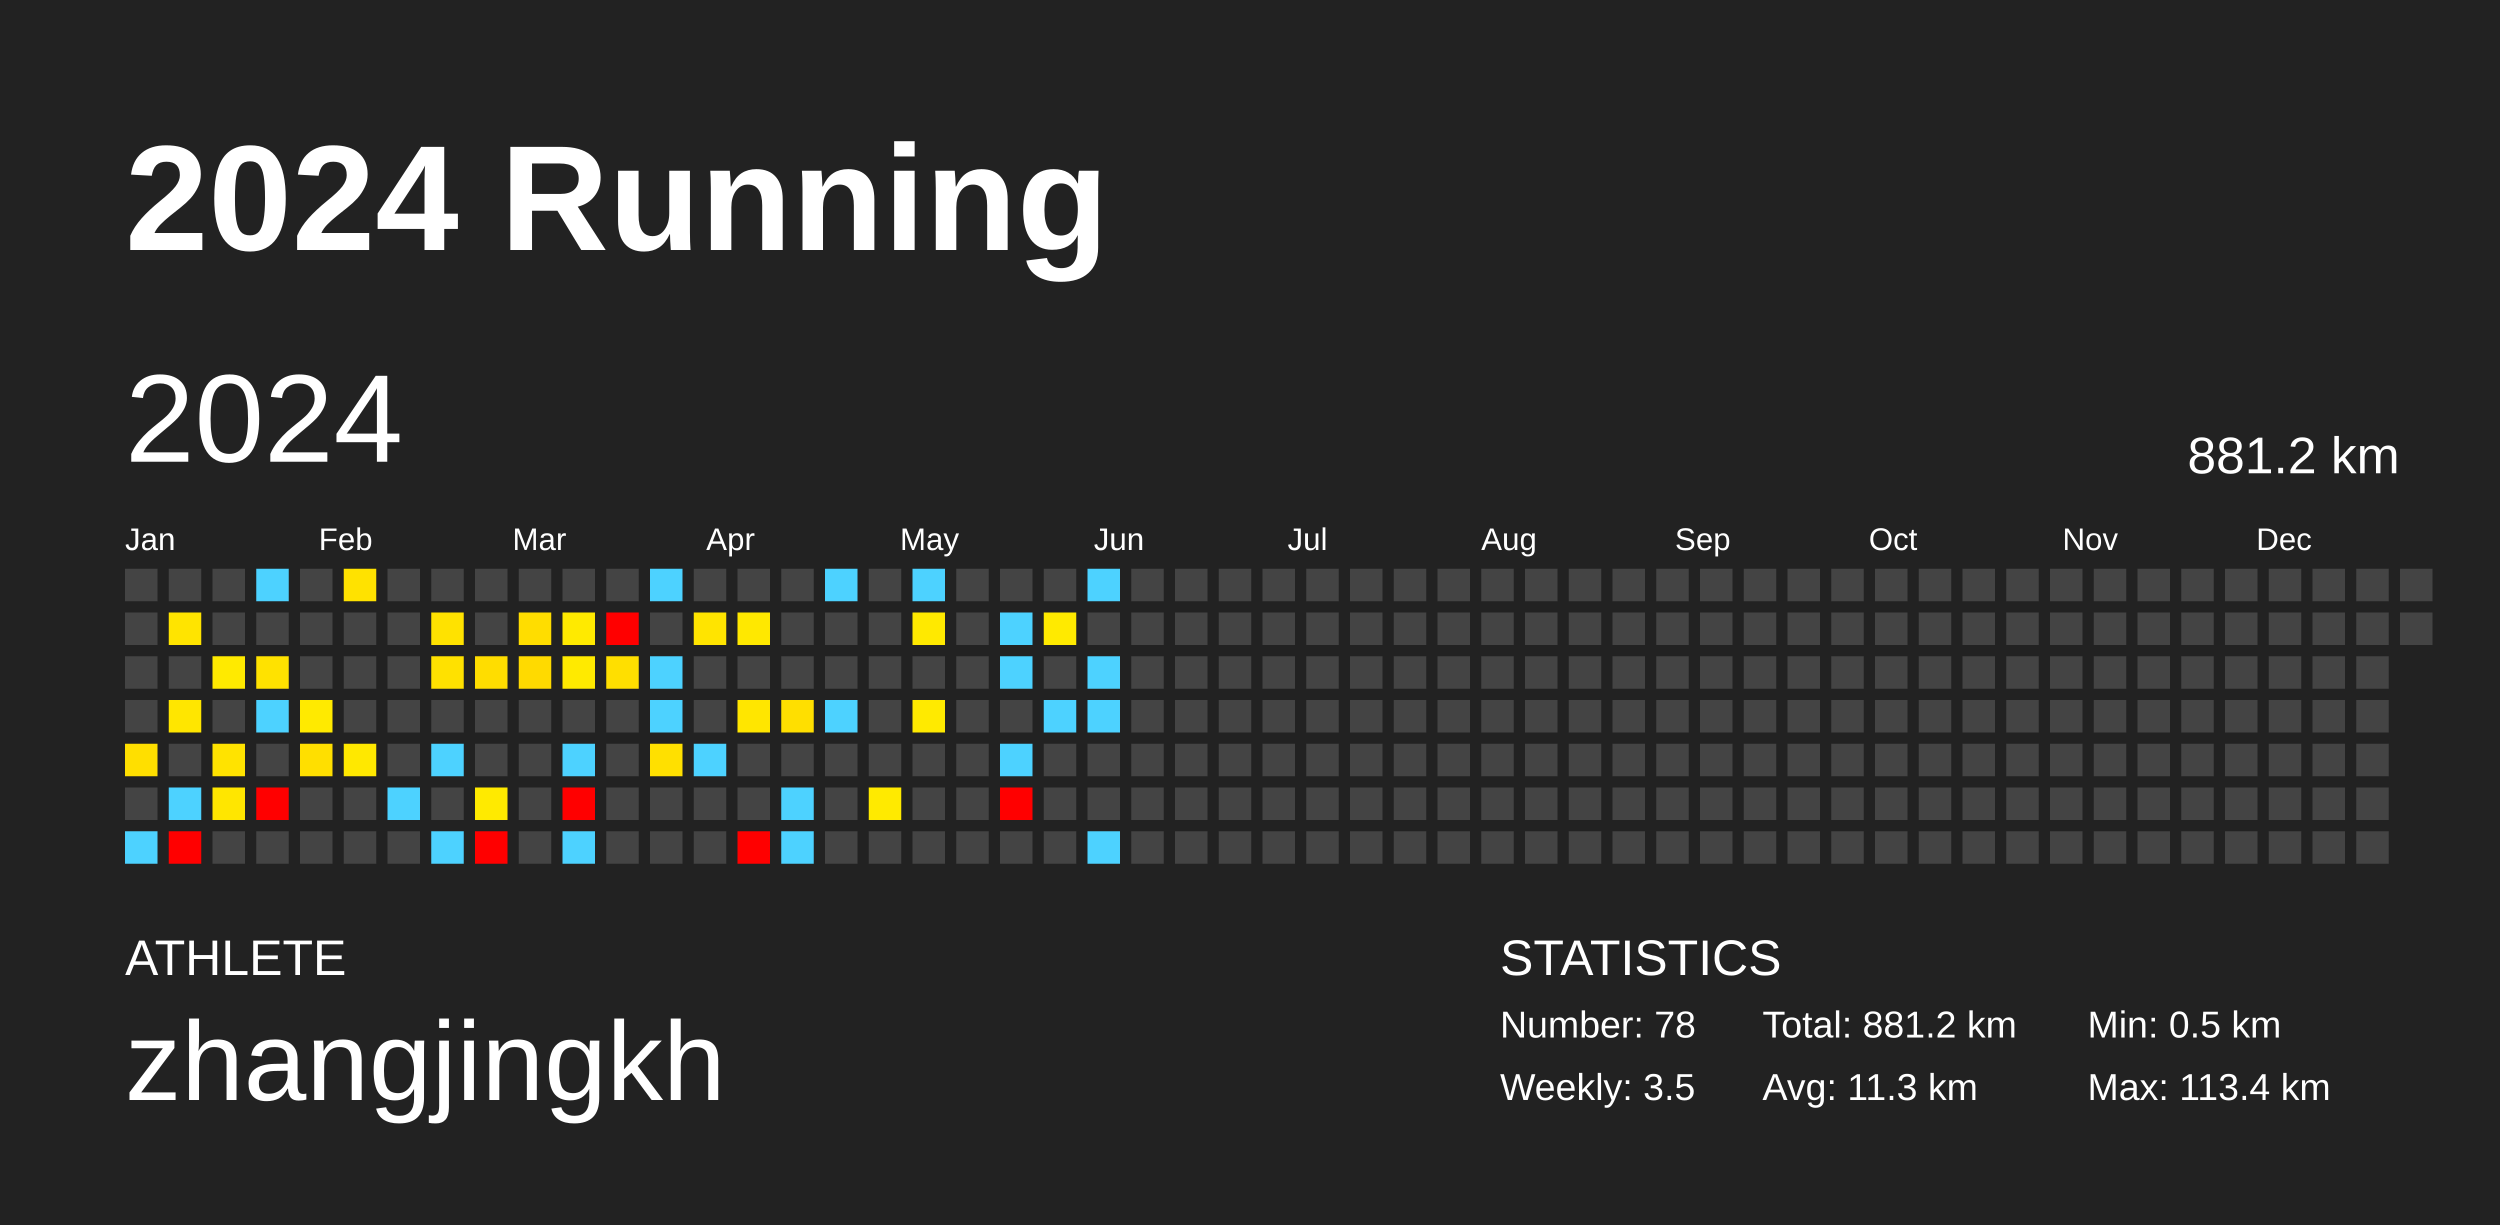
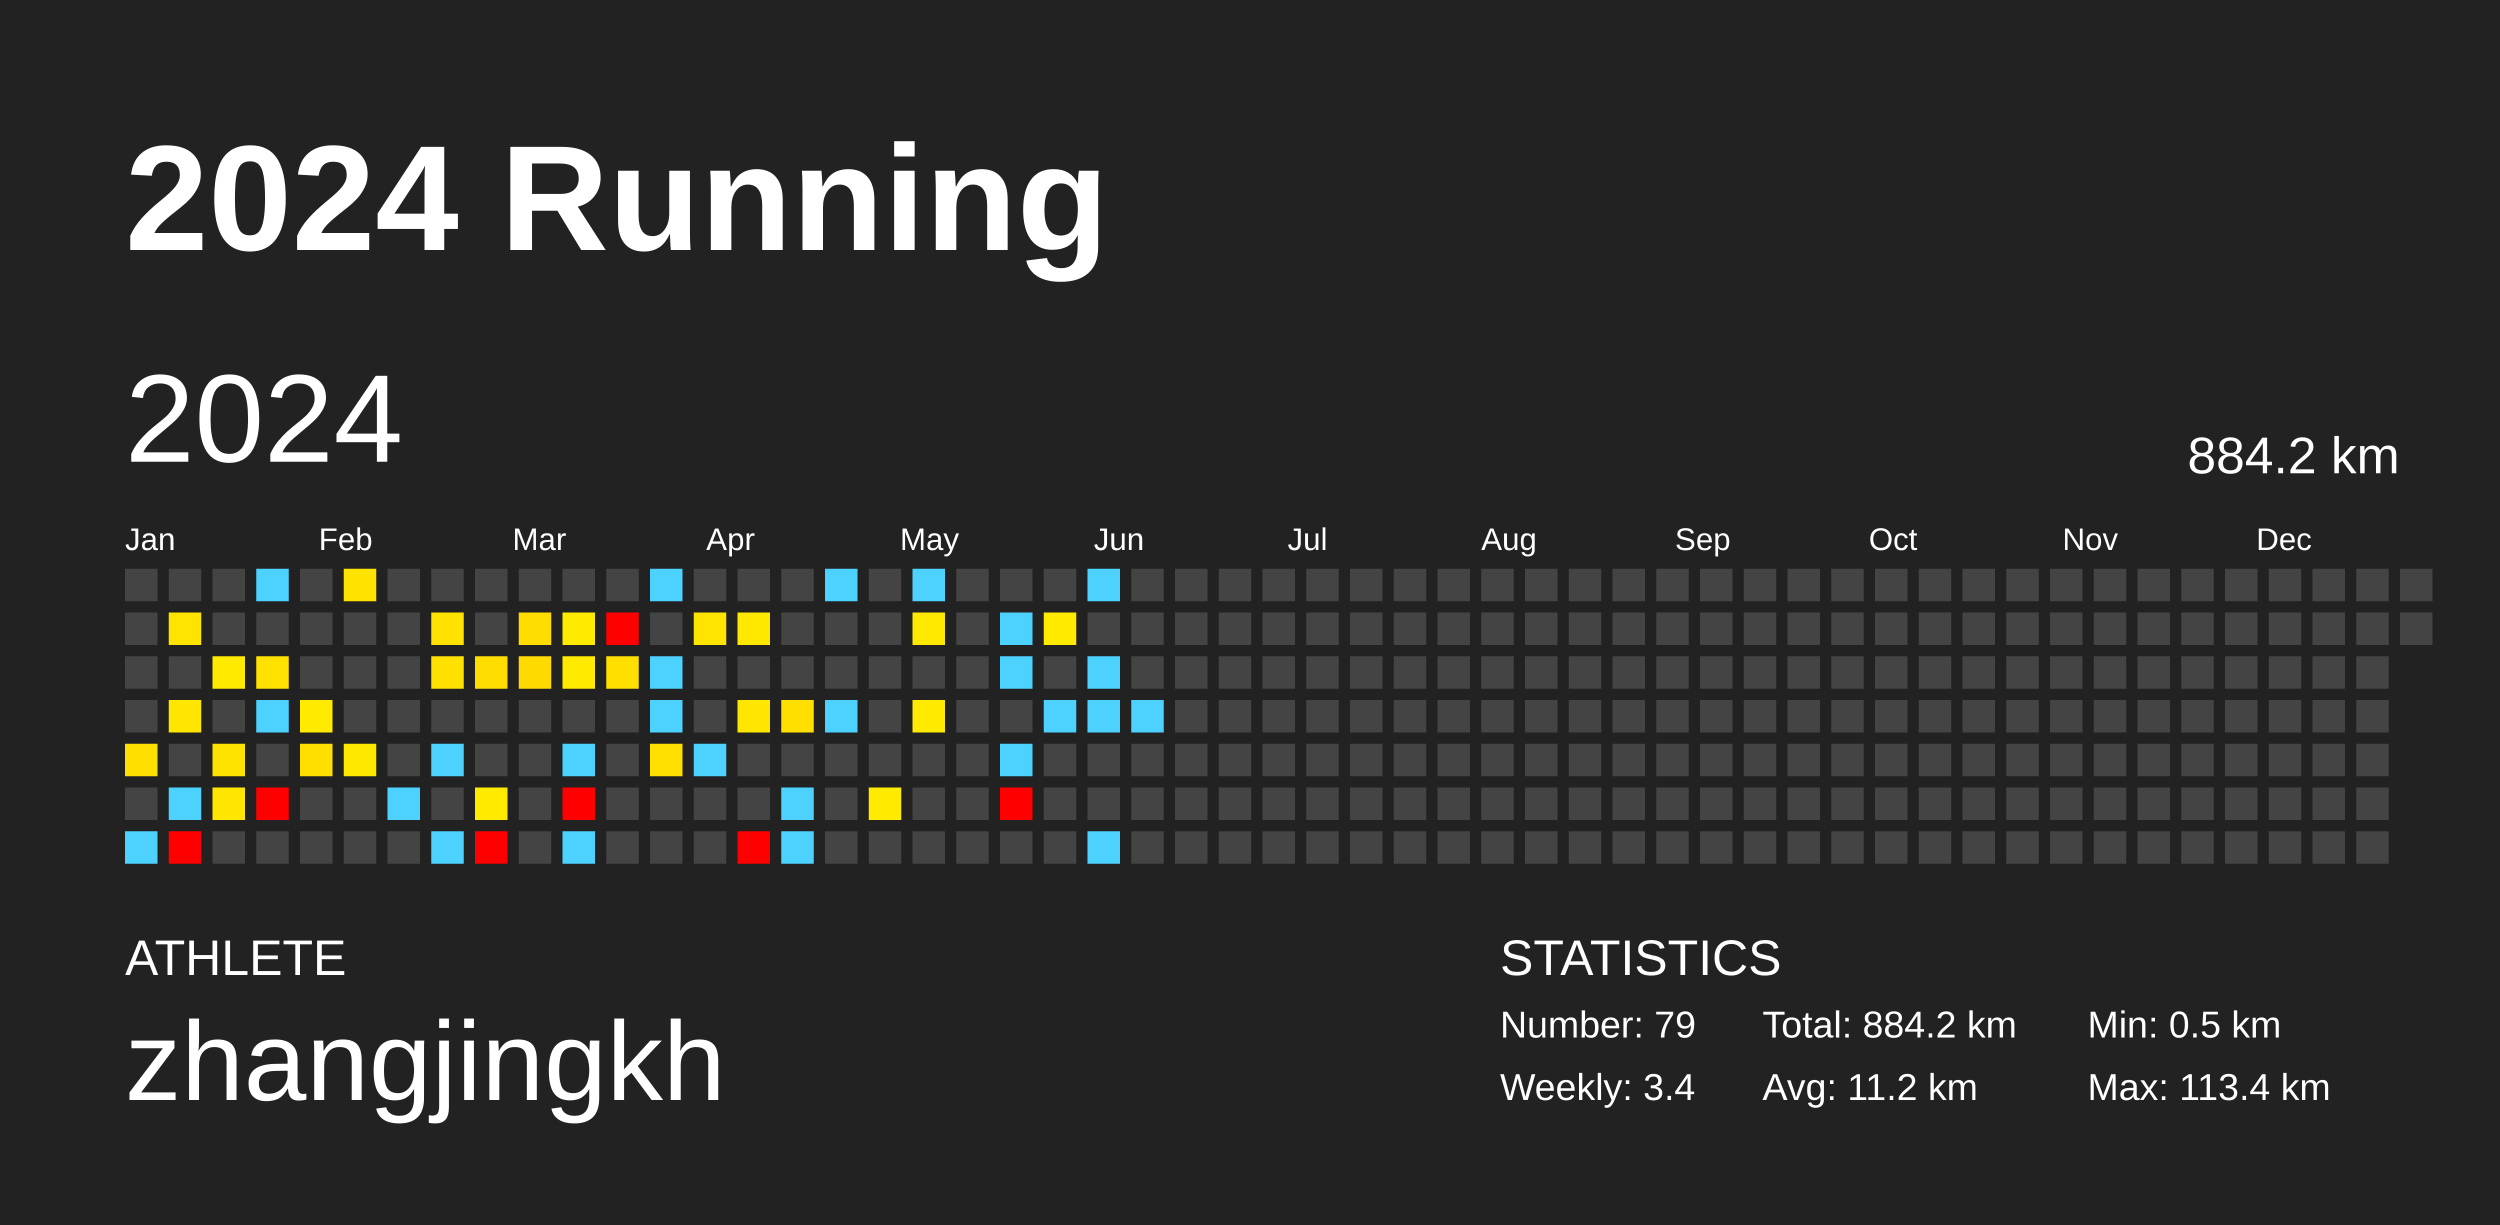
<svg xmlns="http://www.w3.org/2000/svg" baseProfile="full" height="98mm" version="1.1" viewBox="0,0,200,98" width="200mm">
  <defs />
  <rect fill="#222222" height="98" width="200" x="0" y="0" />
  <text fill="#FFFFFF" style="font-size:12px; font-family:Arial; font-weight:bold;" x="10" y="20">2024 Running</text>
  <text fill="#FFFFFF" style="font-size:4px; font-family:Arial" x="10" y="78">ATHLETE</text>
  <text fill="#FFFFFF" style="font-size:9px; font-family:Arial" x="10" y="88">zhangjingkh</text>
  <text fill="#FFFFFF" style="font-size:4px; font-family:Arial" x="120" y="78">STATISTICS</text>
-   <text fill="#FFFFFF" style="font-size:3px; font-family:Arial" x="120" y="83">Number: 78</text>
-   <text fill="#FFFFFF" style="font-size:3px; font-family:Arial" x="120" y="88">Weekly: 3.5</text>
-   <text fill="#FFFFFF" style="font-size:3px; font-family:Arial" x="141" y="83">Total: 881.2 km</text>
-   <text fill="#FFFFFF" style="font-size:3px; font-family:Arial" x="141" y="88">Avg: 11.3 km</text>
+   <text fill="#FFFFFF" style="font-size:3px; font-family:Arial" x="120" y="83">Number: 79</text>
+   <text fill="#FFFFFF" style="font-size:3px; font-family:Arial" x="120" y="88">Weekly: 3.4</text>
+   <text fill="#FFFFFF" style="font-size:3px; font-family:Arial" x="141" y="83">Total: 884.2 km</text>
+   <text fill="#FFFFFF" style="font-size:3px; font-family:Arial" x="141" y="88">Avg: 11.2 km</text>
  <text fill="#FFFFFF" style="font-size:3px; font-family:Arial" x="167" y="83">Min: 0.5 km</text>
  <text fill="#FFFFFF" style="font-size:3px; font-family:Arial" x="167" y="88">Max: 113.4 km</text>
  <text dominant-baseline="hanging" fill="#FFFFFF" style="font-size:10.0px; font-family:Arial;" x="10" y="30">2024</text>
-   <text dominant-baseline="hanging" fill="#FFFFFF" style="font-size:4.125px; font-family:Arial;" x="175" y="35">881.2 km</text>
+   <text dominant-baseline="hanging" fill="#FFFFFF" style="font-size:4.125px; font-family:Arial;" x="175" y="35">884.2 km</text>
  <text fill="#FFFFFF" style="font-size:2.5px; font-family:Arial" x="10.0" y="44">Jan</text>
  <text fill="#FFFFFF" style="font-size:2.5px; font-family:Arial" x="25.5" y="44">Feb</text>
  <text fill="#FFFFFF" style="font-size:2.5px; font-family:Arial" x="41.0" y="44">Mar</text>
  <text fill="#FFFFFF" style="font-size:2.5px; font-family:Arial" x="56.5" y="44">Apr</text>
  <text fill="#FFFFFF" style="font-size:2.5px; font-family:Arial" x="72.0" y="44">May</text>
  <text fill="#FFFFFF" style="font-size:2.5px; font-family:Arial" x="87.5" y="44">Jun</text>
  <text fill="#FFFFFF" style="font-size:2.5px; font-family:Arial" x="103.0" y="44">Jul</text>
  <text fill="#FFFFFF" style="font-size:2.5px; font-family:Arial" x="118.5" y="44">Aug</text>
  <text fill="#FFFFFF" style="font-size:2.5px; font-family:Arial" x="134.0" y="44">Sep</text>
  <text fill="#FFFFFF" style="font-size:2.5px; font-family:Arial" x="149.5" y="44">Oct</text>
  <text fill="#FFFFFF" style="font-size:2.5px; font-family:Arial" x="165.0" y="44">Nov</text>
  <text fill="#FFFFFF" style="font-size:2.5px; font-family:Arial" x="180.5" y="44">Dec</text>
  <rect fill="#444444" height="2.6" width="2.6" x="10.0" y="45.5" />
  <rect fill="#444444" height="2.6" width="2.6" x="10.0" y="49.0" />
  <rect fill="#444444" height="2.6" width="2.6" x="10.0" y="52.5" />
  <rect fill="#444444" height="2.6" width="2.6" x="10.0" y="56.0" />
  <rect fill="#ffdf00" height="2.6" width="2.6" x="10.0" y="59.5" />
  <rect fill="#444444" height="2.6" width="2.6" x="10.0" y="63.0" />
  <rect fill="#4dd2ff" height="2.6" width="2.6" x="10.0" y="66.5" />
  <rect fill="#444444" height="2.6" width="2.6" x="13.5" y="45.5" />
  <rect fill="#ffe400" height="2.6" width="2.6" x="13.5" y="49.0" />
  <rect fill="#444444" height="2.6" width="2.6" x="13.5" y="52.5" />
  <rect fill="#ffe600" height="2.6" width="2.6" x="13.5" y="56.0" />
  <rect fill="#444444" height="2.6" width="2.6" x="13.5" y="59.5" />
  <rect fill="#4dd2ff" height="2.6" width="2.6" x="13.5" y="63.0" />
  <rect fill="red" height="2.6" width="2.6" x="13.5" y="66.5" />
  <rect fill="#444444" height="2.6" width="2.6" x="17.0" y="45.5" />
  <rect fill="#444444" height="2.6" width="2.6" x="17.0" y="49.0" />
  <rect fill="#ffea00" height="2.6" width="2.6" x="17.0" y="52.5" />
  <rect fill="#444444" height="2.6" width="2.6" x="17.0" y="56.0" />
  <rect fill="#ffe300" height="2.6" width="2.6" x="17.0" y="59.5" />
  <rect fill="#ffe600" height="2.6" width="2.6" x="17.0" y="63.0" />
  <rect fill="#444444" height="2.6" width="2.6" x="17.0" y="66.5" />
  <rect fill="#4dd2ff" height="2.6" width="2.6" x="20.5" y="45.5" />
  <rect fill="#444444" height="2.6" width="2.6" x="20.5" y="49.0" />
  <rect fill="#ffe200" height="2.6" width="2.6" x="20.5" y="52.5" />
  <rect fill="#4dd2ff" height="2.6" width="2.6" x="20.5" y="56.0" />
  <rect fill="#444444" height="2.6" width="2.6" x="20.5" y="59.5" />
  <rect fill="red" height="2.6" width="2.6" x="20.5" y="63.0" />
  <rect fill="#444444" height="2.6" width="2.6" x="20.5" y="66.5" />
  <rect fill="#444444" height="2.6" width="2.6" x="24.0" y="45.5" />
  <rect fill="#444444" height="2.6" width="2.6" x="24.0" y="49.0" />
  <rect fill="#444444" height="2.6" width="2.6" x="24.0" y="52.5" />
  <rect fill="#ffea00" height="2.6" width="2.6" x="24.0" y="56.0" />
  <rect fill="#ffdf00" height="2.6" width="2.6" x="24.0" y="59.5" />
  <rect fill="#444444" height="2.6" width="2.6" x="24.0" y="63.0" />
  <rect fill="#444444" height="2.6" width="2.6" x="24.0" y="66.5" />
  <rect fill="#ffe200" height="2.6" width="2.6" x="27.5" y="45.5" />
  <rect fill="#444444" height="2.6" width="2.6" x="27.5" y="49.0" />
  <rect fill="#444444" height="2.6" width="2.6" x="27.5" y="52.5" />
  <rect fill="#444444" height="2.6" width="2.6" x="27.5" y="56.0" />
  <rect fill="#ffe800" height="2.6" width="2.6" x="27.5" y="59.5" />
  <rect fill="#444444" height="2.6" width="2.6" x="27.5" y="63.0" />
  <rect fill="#444444" height="2.6" width="2.6" x="27.5" y="66.5" />
  <rect fill="#444444" height="2.6" width="2.6" x="31.0" y="45.5" />
  <rect fill="#444444" height="2.6" width="2.6" x="31.0" y="49.0" />
  <rect fill="#444444" height="2.6" width="2.6" x="31.0" y="52.5" />
  <rect fill="#444444" height="2.6" width="2.6" x="31.0" y="56.0" />
  <rect fill="#444444" height="2.6" width="2.6" x="31.0" y="59.5" />
  <rect fill="#4dd2ff" height="2.6" width="2.6" x="31.0" y="63.0" />
  <rect fill="#444444" height="2.6" width="2.6" x="31.0" y="66.5" />
  <rect fill="#444444" height="2.6" width="2.6" x="34.5" y="45.5" />
  <rect fill="#ffe200" height="2.6" width="2.6" x="34.5" y="49.0" />
  <rect fill="#ffe100" height="2.6" width="2.6" x="34.5" y="52.5" />
  <rect fill="#444444" height="2.6" width="2.6" x="34.5" y="56.0" />
  <rect fill="#4dd2ff" height="2.6" width="2.6" x="34.5" y="59.5" />
  <rect fill="#444444" height="2.6" width="2.6" x="34.5" y="63.0" />
  <rect fill="#4dd2ff" height="2.6" width="2.6" x="34.5" y="66.5" />
  <rect fill="#444444" height="2.6" width="2.6" x="38.0" y="45.5" />
  <rect fill="#444444" height="2.6" width="2.6" x="38.0" y="49.0" />
  <rect fill="#ffdd00" height="2.6" width="2.6" x="38.0" y="52.5" />
  <rect fill="#444444" height="2.6" width="2.6" x="38.0" y="56.0" />
  <rect fill="#444444" height="2.6" width="2.6" x="38.0" y="59.5" />
  <rect fill="#ffea00" height="2.6" width="2.6" x="38.0" y="63.0" />
  <rect fill="red" height="2.6" width="2.6" x="38.0" y="66.5" />
  <rect fill="#444444" height="2.6" width="2.6" x="41.5" y="45.5" />
  <rect fill="#ffdd00" height="2.6" width="2.6" x="41.5" y="49.0" />
  <rect fill="#ffda00" height="2.6" width="2.6" x="41.5" y="52.5" />
  <rect fill="#444444" height="2.6" width="2.6" x="41.5" y="56.0" />
  <rect fill="#444444" height="2.6" width="2.6" x="41.5" y="59.5" />
  <rect fill="#444444" height="2.6" width="2.6" x="41.5" y="63.0" />
  <rect fill="#444444" height="2.6" width="2.6" x="41.5" y="66.5" />
  <rect fill="#444444" height="2.6" width="2.6" x="45.0" y="45.5" />
  <rect fill="#ffea00" height="2.6" width="2.6" x="45.0" y="49.0" />
  <rect fill="#ffea00" height="2.6" width="2.6" x="45.0" y="52.5" />
  <rect fill="#444444" height="2.6" width="2.6" x="45.0" y="56.0" />
  <rect fill="#4dd2ff" height="2.6" width="2.6" x="45.0" y="59.5" />
  <rect fill="red" height="2.6" width="2.6" x="45.0" y="63.0" />
  <rect fill="#4dd2ff" height="2.6" width="2.6" x="45.0" y="66.5" />
  <rect fill="#444444" height="2.6" width="2.6" x="48.5" y="45.5" />
  <rect fill="red" height="2.6" width="2.6" x="48.5" y="49.0" />
  <rect fill="#ffdf00" height="2.6" width="2.6" x="48.5" y="52.5" />
  <rect fill="#444444" height="2.6" width="2.6" x="48.5" y="56.0" />
  <rect fill="#444444" height="2.6" width="2.6" x="48.5" y="59.5" />
  <rect fill="#444444" height="2.6" width="2.6" x="48.5" y="63.0" />
  <rect fill="#444444" height="2.6" width="2.6" x="48.5" y="66.5" />
  <rect fill="#4dd2ff" height="2.6" width="2.6" x="52.0" y="45.5" />
  <rect fill="#444444" height="2.6" width="2.6" x="52.0" y="49.0" />
  <rect fill="#4dd2ff" height="2.6" width="2.6" x="52.0" y="52.5" />
  <rect fill="#4dd2ff" height="2.6" width="2.6" x="52.0" y="56.0" />
  <rect fill="#ffe000" height="2.6" width="2.6" x="52.0" y="59.5" />
  <rect fill="#444444" height="2.6" width="2.6" x="52.0" y="63.0" />
  <rect fill="#444444" height="2.6" width="2.6" x="52.0" y="66.5" />
  <rect fill="#444444" height="2.6" width="2.6" x="55.5" y="45.5" />
  <rect fill="#ffe400" height="2.6" width="2.6" x="55.5" y="49.0" />
  <rect fill="#444444" height="2.6" width="2.6" x="55.5" y="52.5" />
  <rect fill="#444444" height="2.6" width="2.6" x="55.5" y="56.0" />
  <rect fill="#4dd2ff" height="2.6" width="2.6" x="55.5" y="59.5" />
  <rect fill="#444444" height="2.6" width="2.6" x="55.5" y="63.0" />
  <rect fill="#444444" height="2.6" width="2.6" x="55.5" y="66.5" />
  <rect fill="#444444" height="2.6" width="2.6" x="59.0" y="45.5" />
  <rect fill="#ffe800" height="2.6" width="2.6" x="59.0" y="49.0" />
  <rect fill="#444444" height="2.6" width="2.6" x="59.0" y="52.5" />
  <rect fill="#ffe600" height="2.6" width="2.6" x="59.0" y="56.0" />
  <rect fill="#444444" height="2.6" width="2.6" x="59.0" y="59.5" />
  <rect fill="#444444" height="2.6" width="2.6" x="59.0" y="63.0" />
  <rect fill="red" height="2.6" width="2.6" x="59.0" y="66.5" />
  <rect fill="#444444" height="2.6" width="2.6" x="62.5" y="45.5" />
  <rect fill="#444444" height="2.6" width="2.6" x="62.5" y="49.0" />
  <rect fill="#444444" height="2.6" width="2.6" x="62.5" y="52.5" />
  <rect fill="#ffdf00" height="2.6" width="2.6" x="62.5" y="56.0" />
  <rect fill="#444444" height="2.6" width="2.6" x="62.5" y="59.5" />
  <rect fill="#4dd2ff" height="2.6" width="2.6" x="62.5" y="63.0" />
  <rect fill="#4dd2ff" height="2.6" width="2.6" x="62.5" y="66.5" />
  <rect fill="#4dd2ff" height="2.6" width="2.6" x="66.0" y="45.5" />
  <rect fill="#444444" height="2.6" width="2.6" x="66.0" y="49.0" />
  <rect fill="#444444" height="2.6" width="2.6" x="66.0" y="52.5" />
  <rect fill="#4dd2ff" height="2.6" width="2.6" x="66.0" y="56.0" />
  <rect fill="#444444" height="2.6" width="2.6" x="66.0" y="59.5" />
  <rect fill="#444444" height="2.6" width="2.6" x="66.0" y="63.0" />
  <rect fill="#444444" height="2.6" width="2.6" x="66.0" y="66.5" />
  <rect fill="#444444" height="2.6" width="2.6" x="69.5" y="45.5" />
  <rect fill="#444444" height="2.6" width="2.6" x="69.5" y="49.0" />
  <rect fill="#444444" height="2.6" width="2.6" x="69.5" y="52.5" />
  <rect fill="#444444" height="2.6" width="2.6" x="69.5" y="56.0" />
  <rect fill="#444444" height="2.6" width="2.6" x="69.5" y="59.5" />
  <rect fill="#ffea00" height="2.6" width="2.6" x="69.5" y="63.0" />
  <rect fill="#444444" height="2.6" width="2.6" x="69.5" y="66.5" />
  <rect fill="#4dd2ff" height="2.6" width="2.6" x="73.0" y="45.5" />
  <rect fill="#ffe900" height="2.6" width="2.6" x="73.0" y="49.0" />
  <rect fill="#444444" height="2.6" width="2.6" x="73.0" y="52.5" />
  <rect fill="#ffea00" height="2.6" width="2.6" x="73.0" y="56.0" />
  <rect fill="#444444" height="2.6" width="2.6" x="73.0" y="59.5" />
  <rect fill="#444444" height="2.6" width="2.6" x="73.0" y="63.0" />
  <rect fill="#444444" height="2.6" width="2.6" x="73.0" y="66.5" />
  <rect fill="#444444" height="2.6" width="2.6" x="76.5" y="45.5" />
  <rect fill="#444444" height="2.6" width="2.6" x="76.5" y="49.0" />
  <rect fill="#444444" height="2.6" width="2.6" x="76.5" y="52.5" />
  <rect fill="#444444" height="2.6" width="2.6" x="76.5" y="56.0" />
  <rect fill="#444444" height="2.6" width="2.6" x="76.5" y="59.5" />
  <rect fill="#444444" height="2.6" width="2.6" x="76.5" y="63.0" />
  <rect fill="#444444" height="2.6" width="2.6" x="76.5" y="66.5" />
  <rect fill="#444444" height="2.6" width="2.6" x="80.0" y="45.5" />
  <rect fill="#4dd2ff" height="2.6" width="2.6" x="80.0" y="49.0" />
  <rect fill="#4dd2ff" height="2.6" width="2.6" x="80.0" y="52.5" />
  <rect fill="#444444" height="2.6" width="2.6" x="80.0" y="56.0" />
  <rect fill="#4dd2ff" height="2.6" width="2.6" x="80.0" y="59.5" />
  <rect fill="red" height="2.6" width="2.6" x="80.0" y="63.0" />
  <rect fill="#444444" height="2.6" width="2.6" x="80.0" y="66.5" />
  <rect fill="#444444" height="2.6" width="2.6" x="83.5" y="45.5" />
  <rect fill="#ffea00" height="2.6" width="2.6" x="83.5" y="49.0" />
  <rect fill="#444444" height="2.6" width="2.6" x="83.5" y="52.5" />
  <rect fill="#4dd2ff" height="2.6" width="2.6" x="83.5" y="56.0" />
  <rect fill="#444444" height="2.6" width="2.6" x="83.5" y="59.5" />
  <rect fill="#444444" height="2.6" width="2.6" x="83.5" y="63.0" />
  <rect fill="#444444" height="2.6" width="2.6" x="83.5" y="66.5" />
  <rect fill="#4dd2ff" height="2.6" width="2.6" x="87.0" y="45.5" />
  <rect fill="#444444" height="2.6" width="2.6" x="87.0" y="49.0" />
  <rect fill="#4dd2ff" height="2.6" width="2.6" x="87.0" y="52.5" />
  <rect fill="#4dd2ff" height="2.6" width="2.6" x="87.0" y="56.0" />
  <rect fill="#444444" height="2.6" width="2.6" x="87.0" y="59.5" />
  <rect fill="#444444" height="2.6" width="2.6" x="87.0" y="63.0" />
  <rect fill="#4dd2ff" height="2.6" width="2.6" x="87.0" y="66.5" />
  <rect fill="#444444" height="2.6" width="2.6" x="90.5" y="45.5" />
  <rect fill="#444444" height="2.6" width="2.6" x="90.5" y="49.0" />
  <rect fill="#444444" height="2.6" width="2.6" x="90.5" y="52.5" />
-   <rect fill="#444444" height="2.6" width="2.6" x="90.5" y="56.0" />
+   <rect fill="#4dd2ff" height="2.6" width="2.6" x="90.5" y="56.0" />
  <rect fill="#444444" height="2.6" width="2.6" x="90.5" y="59.5" />
  <rect fill="#444444" height="2.6" width="2.6" x="90.5" y="63.0" />
  <rect fill="#444444" height="2.6" width="2.6" x="90.5" y="66.5" />
  <rect fill="#444444" height="2.6" width="2.6" x="94.0" y="45.5" />
  <rect fill="#444444" height="2.6" width="2.6" x="94.0" y="49.0" />
  <rect fill="#444444" height="2.6" width="2.6" x="94.0" y="52.5" />
  <rect fill="#444444" height="2.6" width="2.6" x="94.0" y="56.0" />
  <rect fill="#444444" height="2.6" width="2.6" x="94.0" y="59.5" />
  <rect fill="#444444" height="2.6" width="2.6" x="94.0" y="63.0" />
  <rect fill="#444444" height="2.6" width="2.6" x="94.0" y="66.5" />
  <rect fill="#444444" height="2.6" width="2.6" x="97.5" y="45.5" />
  <rect fill="#444444" height="2.6" width="2.6" x="97.5" y="49.0" />
  <rect fill="#444444" height="2.6" width="2.6" x="97.5" y="52.5" />
  <rect fill="#444444" height="2.6" width="2.6" x="97.5" y="56.0" />
  <rect fill="#444444" height="2.6" width="2.6" x="97.5" y="59.5" />
  <rect fill="#444444" height="2.6" width="2.6" x="97.5" y="63.0" />
  <rect fill="#444444" height="2.6" width="2.6" x="97.5" y="66.5" />
  <rect fill="#444444" height="2.6" width="2.6" x="101.0" y="45.5" />
  <rect fill="#444444" height="2.6" width="2.6" x="101.0" y="49.0" />
  <rect fill="#444444" height="2.6" width="2.6" x="101.0" y="52.5" />
  <rect fill="#444444" height="2.6" width="2.6" x="101.0" y="56.0" />
  <rect fill="#444444" height="2.6" width="2.6" x="101.0" y="59.5" />
  <rect fill="#444444" height="2.6" width="2.6" x="101.0" y="63.0" />
  <rect fill="#444444" height="2.6" width="2.6" x="101.0" y="66.5" />
  <rect fill="#444444" height="2.6" width="2.6" x="104.5" y="45.5" />
  <rect fill="#444444" height="2.6" width="2.6" x="104.5" y="49.0" />
  <rect fill="#444444" height="2.6" width="2.6" x="104.5" y="52.5" />
  <rect fill="#444444" height="2.6" width="2.6" x="104.5" y="56.0" />
  <rect fill="#444444" height="2.6" width="2.6" x="104.5" y="59.5" />
  <rect fill="#444444" height="2.6" width="2.6" x="104.5" y="63.0" />
  <rect fill="#444444" height="2.6" width="2.6" x="104.5" y="66.5" />
  <rect fill="#444444" height="2.6" width="2.6" x="108.0" y="45.5" />
  <rect fill="#444444" height="2.6" width="2.6" x="108.0" y="49.0" />
  <rect fill="#444444" height="2.6" width="2.6" x="108.0" y="52.5" />
  <rect fill="#444444" height="2.6" width="2.6" x="108.0" y="56.0" />
  <rect fill="#444444" height="2.6" width="2.6" x="108.0" y="59.5" />
  <rect fill="#444444" height="2.6" width="2.6" x="108.0" y="63.0" />
  <rect fill="#444444" height="2.6" width="2.6" x="108.0" y="66.5" />
  <rect fill="#444444" height="2.6" width="2.6" x="111.5" y="45.5" />
  <rect fill="#444444" height="2.6" width="2.6" x="111.5" y="49.0" />
  <rect fill="#444444" height="2.6" width="2.6" x="111.5" y="52.5" />
  <rect fill="#444444" height="2.6" width="2.6" x="111.5" y="56.0" />
  <rect fill="#444444" height="2.6" width="2.6" x="111.5" y="59.5" />
  <rect fill="#444444" height="2.6" width="2.6" x="111.5" y="63.0" />
  <rect fill="#444444" height="2.6" width="2.6" x="111.5" y="66.5" />
  <rect fill="#444444" height="2.6" width="2.6" x="115.0" y="45.5" />
  <rect fill="#444444" height="2.6" width="2.6" x="115.0" y="49.0" />
  <rect fill="#444444" height="2.6" width="2.6" x="115.0" y="52.5" />
  <rect fill="#444444" height="2.6" width="2.6" x="115.0" y="56.0" />
  <rect fill="#444444" height="2.6" width="2.6" x="115.0" y="59.5" />
  <rect fill="#444444" height="2.6" width="2.6" x="115.0" y="63.0" />
  <rect fill="#444444" height="2.6" width="2.6" x="115.0" y="66.5" />
  <rect fill="#444444" height="2.6" width="2.6" x="118.5" y="45.5" />
  <rect fill="#444444" height="2.6" width="2.6" x="118.5" y="49.0" />
  <rect fill="#444444" height="2.6" width="2.6" x="118.5" y="52.5" />
  <rect fill="#444444" height="2.6" width="2.6" x="118.5" y="56.0" />
  <rect fill="#444444" height="2.6" width="2.6" x="118.5" y="59.5" />
  <rect fill="#444444" height="2.6" width="2.6" x="118.5" y="63.0" />
  <rect fill="#444444" height="2.6" width="2.6" x="118.5" y="66.5" />
  <rect fill="#444444" height="2.6" width="2.6" x="122.0" y="45.5" />
  <rect fill="#444444" height="2.6" width="2.6" x="122.0" y="49.0" />
  <rect fill="#444444" height="2.6" width="2.6" x="122.0" y="52.5" />
  <rect fill="#444444" height="2.6" width="2.6" x="122.0" y="56.0" />
  <rect fill="#444444" height="2.6" width="2.6" x="122.0" y="59.5" />
  <rect fill="#444444" height="2.6" width="2.6" x="122.0" y="63.0" />
  <rect fill="#444444" height="2.6" width="2.6" x="122.0" y="66.5" />
  <rect fill="#444444" height="2.6" width="2.6" x="125.5" y="45.5" />
  <rect fill="#444444" height="2.6" width="2.6" x="125.5" y="49.0" />
  <rect fill="#444444" height="2.6" width="2.6" x="125.5" y="52.5" />
  <rect fill="#444444" height="2.6" width="2.6" x="125.5" y="56.0" />
  <rect fill="#444444" height="2.6" width="2.6" x="125.5" y="59.5" />
  <rect fill="#444444" height="2.6" width="2.6" x="125.5" y="63.0" />
  <rect fill="#444444" height="2.6" width="2.6" x="125.5" y="66.5" />
  <rect fill="#444444" height="2.6" width="2.6" x="129.0" y="45.5" />
  <rect fill="#444444" height="2.6" width="2.6" x="129.0" y="49.0" />
  <rect fill="#444444" height="2.6" width="2.6" x="129.0" y="52.5" />
  <rect fill="#444444" height="2.6" width="2.6" x="129.0" y="56.0" />
  <rect fill="#444444" height="2.6" width="2.6" x="129.0" y="59.5" />
  <rect fill="#444444" height="2.6" width="2.6" x="129.0" y="63.0" />
  <rect fill="#444444" height="2.6" width="2.6" x="129.0" y="66.5" />
  <rect fill="#444444" height="2.6" width="2.6" x="132.5" y="45.5" />
  <rect fill="#444444" height="2.6" width="2.6" x="132.5" y="49.0" />
  <rect fill="#444444" height="2.6" width="2.6" x="132.5" y="52.5" />
  <rect fill="#444444" height="2.6" width="2.6" x="132.5" y="56.0" />
  <rect fill="#444444" height="2.6" width="2.6" x="132.5" y="59.5" />
  <rect fill="#444444" height="2.6" width="2.6" x="132.5" y="63.0" />
  <rect fill="#444444" height="2.6" width="2.6" x="132.5" y="66.5" />
  <rect fill="#444444" height="2.6" width="2.6" x="136.0" y="45.5" />
  <rect fill="#444444" height="2.6" width="2.6" x="136.0" y="49.0" />
  <rect fill="#444444" height="2.6" width="2.6" x="136.0" y="52.5" />
  <rect fill="#444444" height="2.6" width="2.6" x="136.0" y="56.0" />
  <rect fill="#444444" height="2.6" width="2.6" x="136.0" y="59.5" />
  <rect fill="#444444" height="2.6" width="2.6" x="136.0" y="63.0" />
  <rect fill="#444444" height="2.6" width="2.6" x="136.0" y="66.5" />
  <rect fill="#444444" height="2.6" width="2.6" x="139.5" y="45.5" />
  <rect fill="#444444" height="2.6" width="2.6" x="139.5" y="49.0" />
  <rect fill="#444444" height="2.6" width="2.6" x="139.5" y="52.5" />
  <rect fill="#444444" height="2.6" width="2.6" x="139.5" y="56.0" />
  <rect fill="#444444" height="2.6" width="2.6" x="139.5" y="59.5" />
  <rect fill="#444444" height="2.6" width="2.6" x="139.5" y="63.0" />
  <rect fill="#444444" height="2.6" width="2.6" x="139.5" y="66.5" />
  <rect fill="#444444" height="2.6" width="2.6" x="143.0" y="45.5" />
  <rect fill="#444444" height="2.6" width="2.6" x="143.0" y="49.0" />
  <rect fill="#444444" height="2.6" width="2.6" x="143.0" y="52.5" />
  <rect fill="#444444" height="2.6" width="2.6" x="143.0" y="56.0" />
  <rect fill="#444444" height="2.6" width="2.6" x="143.0" y="59.5" />
  <rect fill="#444444" height="2.6" width="2.6" x="143.0" y="63.0" />
  <rect fill="#444444" height="2.6" width="2.6" x="143.0" y="66.5" />
  <rect fill="#444444" height="2.6" width="2.6" x="146.5" y="45.5" />
  <rect fill="#444444" height="2.6" width="2.6" x="146.5" y="49.0" />
  <rect fill="#444444" height="2.6" width="2.6" x="146.5" y="52.5" />
  <rect fill="#444444" height="2.6" width="2.6" x="146.5" y="56.0" />
  <rect fill="#444444" height="2.6" width="2.6" x="146.5" y="59.5" />
  <rect fill="#444444" height="2.6" width="2.6" x="146.5" y="63.0" />
  <rect fill="#444444" height="2.6" width="2.6" x="146.5" y="66.5" />
  <rect fill="#444444" height="2.6" width="2.6" x="150.0" y="45.5" />
  <rect fill="#444444" height="2.6" width="2.6" x="150.0" y="49.0" />
  <rect fill="#444444" height="2.6" width="2.6" x="150.0" y="52.5" />
  <rect fill="#444444" height="2.6" width="2.6" x="150.0" y="56.0" />
  <rect fill="#444444" height="2.6" width="2.6" x="150.0" y="59.5" />
  <rect fill="#444444" height="2.6" width="2.6" x="150.0" y="63.0" />
  <rect fill="#444444" height="2.6" width="2.6" x="150.0" y="66.5" />
  <rect fill="#444444" height="2.6" width="2.6" x="153.5" y="45.5" />
  <rect fill="#444444" height="2.6" width="2.6" x="153.5" y="49.0" />
  <rect fill="#444444" height="2.6" width="2.6" x="153.5" y="52.5" />
  <rect fill="#444444" height="2.6" width="2.6" x="153.5" y="56.0" />
  <rect fill="#444444" height="2.6" width="2.6" x="153.5" y="59.5" />
  <rect fill="#444444" height="2.6" width="2.6" x="153.5" y="63.0" />
  <rect fill="#444444" height="2.6" width="2.6" x="153.5" y="66.5" />
  <rect fill="#444444" height="2.6" width="2.6" x="157.0" y="45.5" />
  <rect fill="#444444" height="2.6" width="2.6" x="157.0" y="49.0" />
  <rect fill="#444444" height="2.6" width="2.6" x="157.0" y="52.5" />
  <rect fill="#444444" height="2.6" width="2.6" x="157.0" y="56.0" />
  <rect fill="#444444" height="2.6" width="2.6" x="157.0" y="59.5" />
  <rect fill="#444444" height="2.6" width="2.6" x="157.0" y="63.0" />
  <rect fill="#444444" height="2.6" width="2.6" x="157.0" y="66.5" />
  <rect fill="#444444" height="2.6" width="2.6" x="160.5" y="45.5" />
  <rect fill="#444444" height="2.6" width="2.6" x="160.5" y="49.0" />
  <rect fill="#444444" height="2.6" width="2.6" x="160.5" y="52.5" />
  <rect fill="#444444" height="2.6" width="2.6" x="160.5" y="56.0" />
  <rect fill="#444444" height="2.6" width="2.6" x="160.5" y="59.5" />
  <rect fill="#444444" height="2.6" width="2.6" x="160.5" y="63.0" />
  <rect fill="#444444" height="2.6" width="2.6" x="160.5" y="66.5" />
  <rect fill="#444444" height="2.6" width="2.6" x="164.0" y="45.5" />
  <rect fill="#444444" height="2.6" width="2.6" x="164.0" y="49.0" />
  <rect fill="#444444" height="2.6" width="2.6" x="164.0" y="52.5" />
  <rect fill="#444444" height="2.6" width="2.6" x="164.0" y="56.0" />
  <rect fill="#444444" height="2.6" width="2.6" x="164.0" y="59.5" />
  <rect fill="#444444" height="2.6" width="2.6" x="164.0" y="63.0" />
  <rect fill="#444444" height="2.6" width="2.6" x="164.0" y="66.5" />
  <rect fill="#444444" height="2.6" width="2.6" x="167.5" y="45.5" />
  <rect fill="#444444" height="2.6" width="2.6" x="167.5" y="49.0" />
  <rect fill="#444444" height="2.6" width="2.6" x="167.5" y="52.5" />
  <rect fill="#444444" height="2.6" width="2.6" x="167.5" y="56.0" />
  <rect fill="#444444" height="2.6" width="2.6" x="167.5" y="59.5" />
  <rect fill="#444444" height="2.6" width="2.6" x="167.5" y="63.0" />
  <rect fill="#444444" height="2.6" width="2.6" x="167.5" y="66.5" />
  <rect fill="#444444" height="2.6" width="2.6" x="171.0" y="45.5" />
  <rect fill="#444444" height="2.6" width="2.6" x="171.0" y="49.0" />
  <rect fill="#444444" height="2.6" width="2.6" x="171.0" y="52.5" />
  <rect fill="#444444" height="2.6" width="2.6" x="171.0" y="56.0" />
  <rect fill="#444444" height="2.6" width="2.6" x="171.0" y="59.5" />
  <rect fill="#444444" height="2.6" width="2.6" x="171.0" y="63.0" />
  <rect fill="#444444" height="2.6" width="2.6" x="171.0" y="66.5" />
  <rect fill="#444444" height="2.6" width="2.6" x="174.5" y="45.5" />
  <rect fill="#444444" height="2.6" width="2.6" x="174.5" y="49.0" />
  <rect fill="#444444" height="2.6" width="2.6" x="174.5" y="52.5" />
  <rect fill="#444444" height="2.6" width="2.6" x="174.5" y="56.0" />
  <rect fill="#444444" height="2.6" width="2.6" x="174.5" y="59.5" />
  <rect fill="#444444" height="2.6" width="2.6" x="174.5" y="63.0" />
  <rect fill="#444444" height="2.6" width="2.6" x="174.5" y="66.5" />
  <rect fill="#444444" height="2.6" width="2.6" x="178.0" y="45.5" />
  <rect fill="#444444" height="2.6" width="2.6" x="178.0" y="49.0" />
  <rect fill="#444444" height="2.6" width="2.6" x="178.0" y="52.5" />
  <rect fill="#444444" height="2.6" width="2.6" x="178.0" y="56.0" />
  <rect fill="#444444" height="2.6" width="2.6" x="178.0" y="59.5" />
  <rect fill="#444444" height="2.6" width="2.6" x="178.0" y="63.0" />
  <rect fill="#444444" height="2.6" width="2.6" x="178.0" y="66.5" />
  <rect fill="#444444" height="2.6" width="2.6" x="181.5" y="45.5" />
  <rect fill="#444444" height="2.6" width="2.6" x="181.5" y="49.0" />
  <rect fill="#444444" height="2.6" width="2.6" x="181.5" y="52.5" />
  <rect fill="#444444" height="2.6" width="2.6" x="181.5" y="56.0" />
  <rect fill="#444444" height="2.6" width="2.6" x="181.5" y="59.5" />
  <rect fill="#444444" height="2.6" width="2.6" x="181.5" y="63.0" />
  <rect fill="#444444" height="2.6" width="2.6" x="181.5" y="66.5" />
  <rect fill="#444444" height="2.6" width="2.6" x="185.0" y="45.5" />
  <rect fill="#444444" height="2.6" width="2.6" x="185.0" y="49.0" />
  <rect fill="#444444" height="2.6" width="2.6" x="185.0" y="52.5" />
  <rect fill="#444444" height="2.6" width="2.6" x="185.0" y="56.0" />
  <rect fill="#444444" height="2.6" width="2.6" x="185.0" y="59.5" />
  <rect fill="#444444" height="2.6" width="2.6" x="185.0" y="63.0" />
  <rect fill="#444444" height="2.6" width="2.6" x="185.0" y="66.5" />
  <rect fill="#444444" height="2.6" width="2.6" x="188.5" y="45.5" />
  <rect fill="#444444" height="2.6" width="2.6" x="188.5" y="49.0" />
  <rect fill="#444444" height="2.6" width="2.6" x="188.5" y="52.5" />
  <rect fill="#444444" height="2.6" width="2.6" x="188.5" y="56.0" />
  <rect fill="#444444" height="2.6" width="2.6" x="188.5" y="59.5" />
  <rect fill="#444444" height="2.6" width="2.6" x="188.5" y="63.0" />
  <rect fill="#444444" height="2.6" width="2.6" x="188.5" y="66.5" />
  <rect fill="#444444" height="2.6" width="2.6" x="192.0" y="45.5" />
  <rect fill="#444444" height="2.6" width="2.6" x="192.0" y="49.0" />
</svg>
